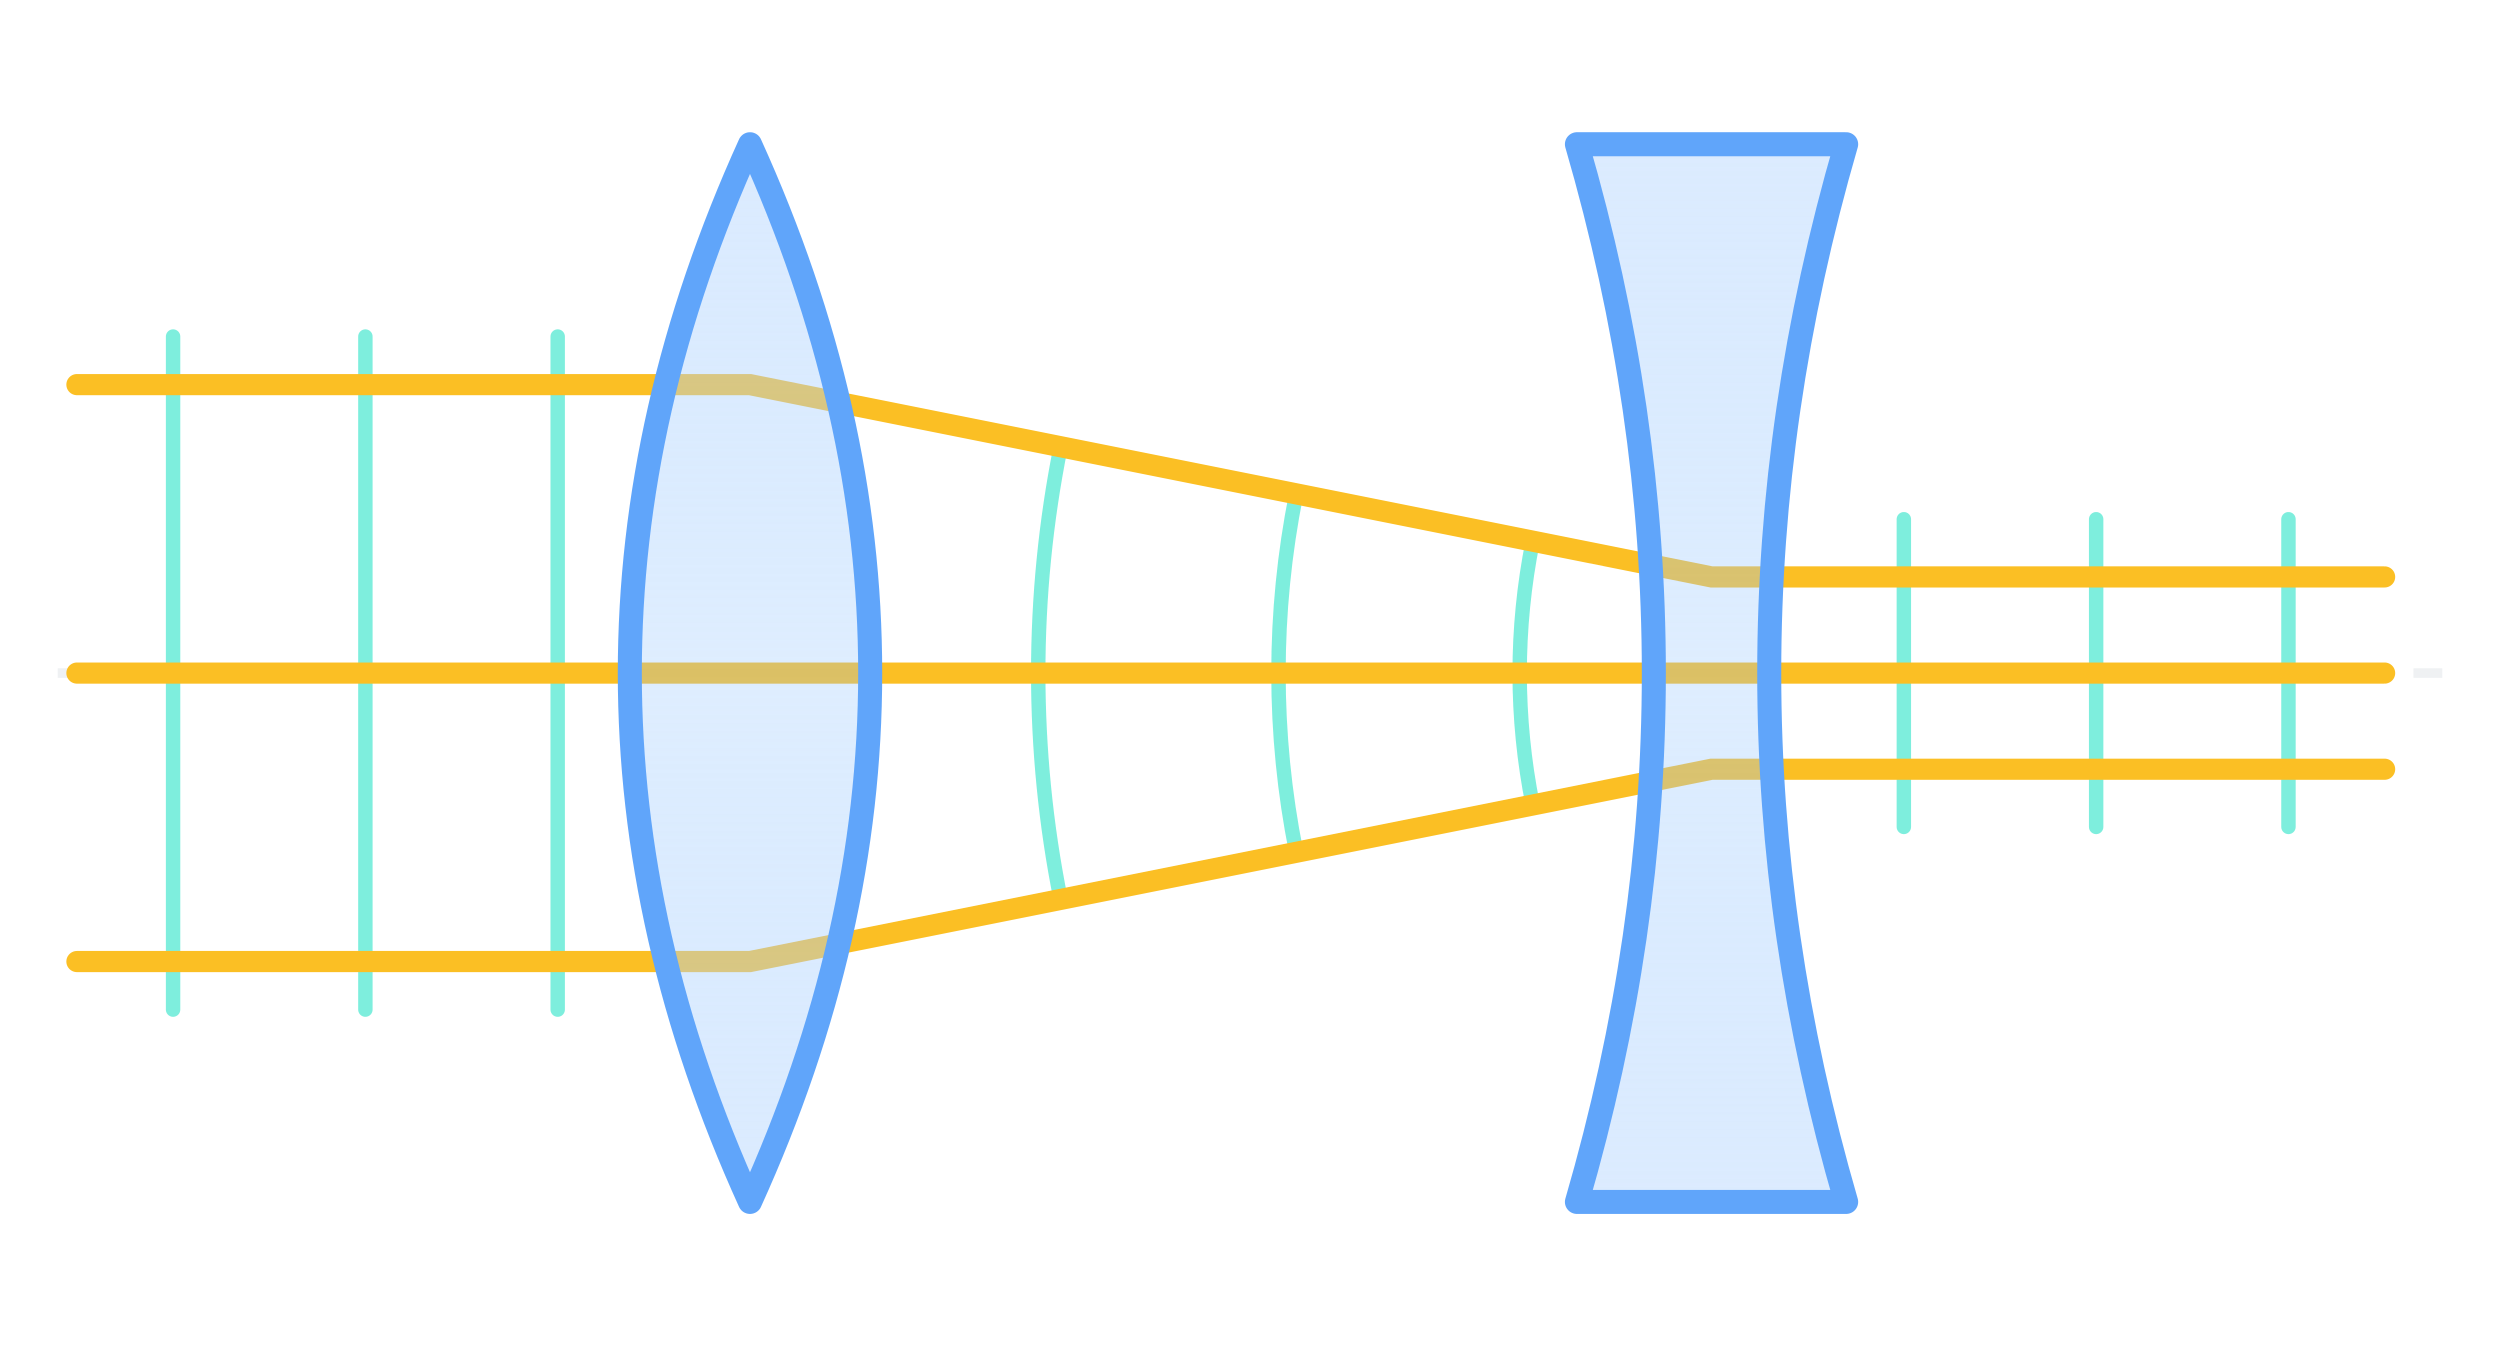
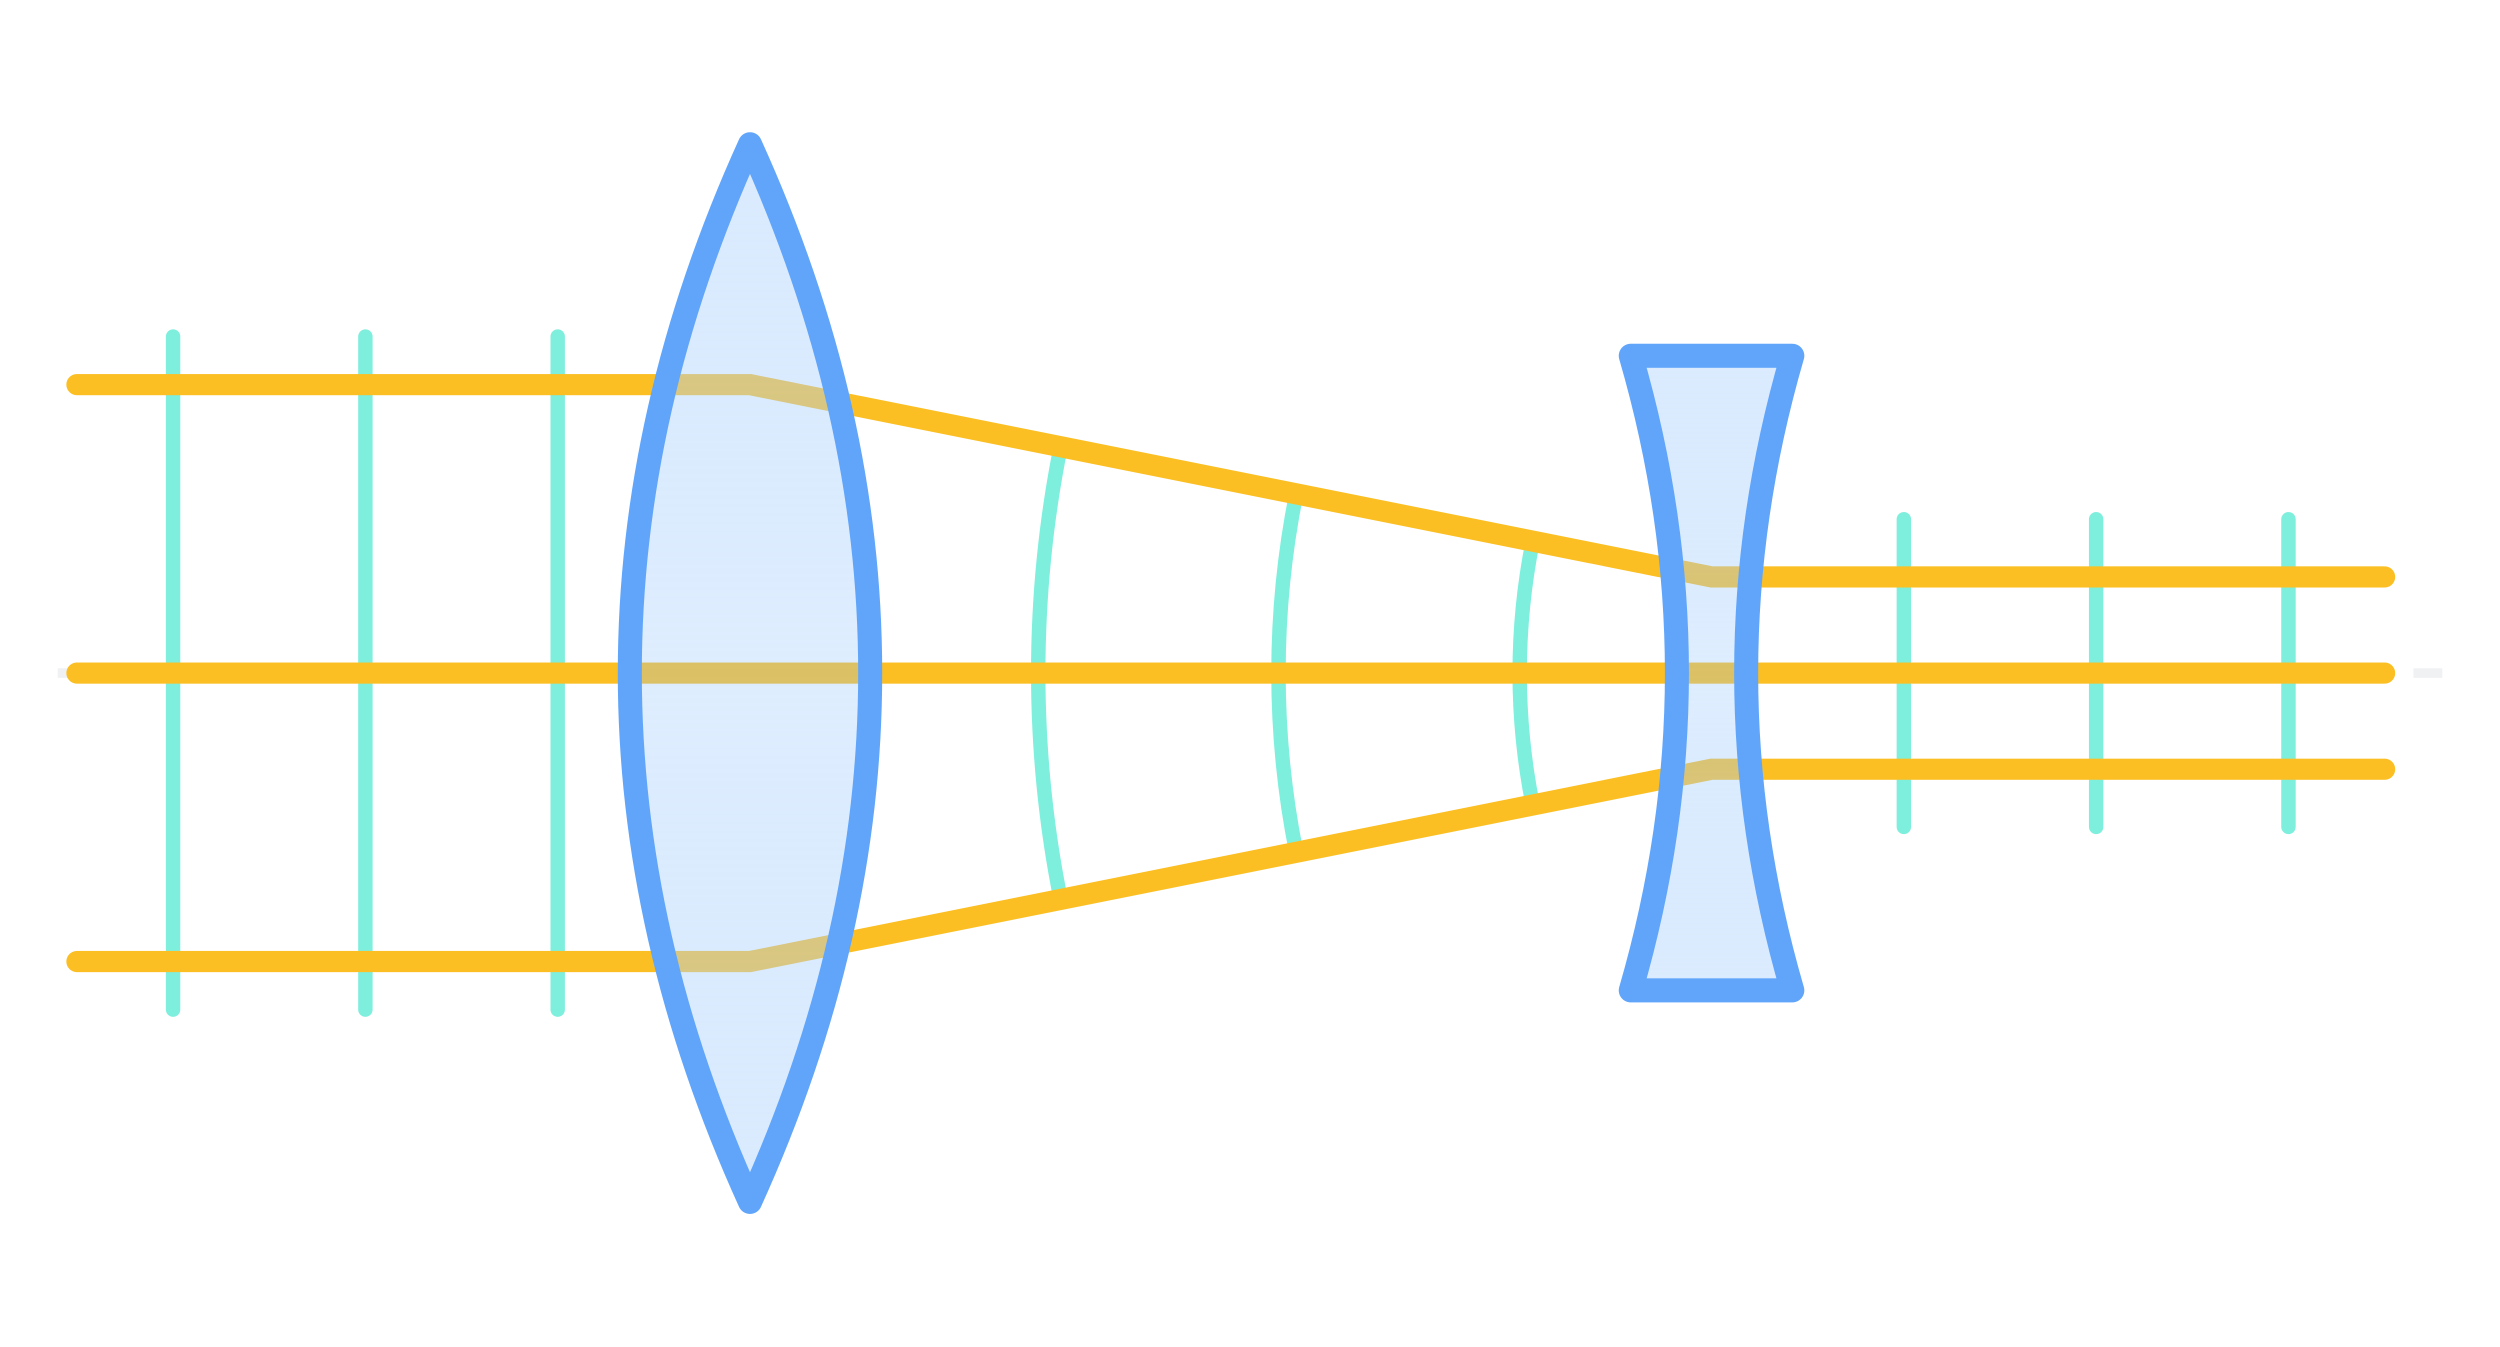
<svg xmlns="http://www.w3.org/2000/svg" viewBox="0 0 260 140" width="260" height="140" role="img" aria-labelledby="logo-title logo-description">
  <defs>
    <linearGradient id="lensGrad" x1="0%" y1="0%" x2="0%" y2="100%">
      <stop offset="0%" stop-color="#bfdbfe" stop-opacity="0.55" />
      <stop offset="50%" stop-color="#93c5fd" stop-opacity="0.30" />
      <stop offset="100%" stop-color="#bfdbfe" stop-opacity="0.55" />
    </linearGradient>
  </defs>
  <line x1="6" y1="70" x2="254" y2="70" stroke="#e5e7eb" stroke-width="1" stroke-dasharray="3 4" stroke-opacity="0.6" />
  <g stroke="#5eead4" stroke-width="1.5" stroke-linecap="round" fill="none" stroke-opacity="0.8">
    <path d="M 18 35 V 105 M 38 35 V 105 M 58 35 V 105" />
    <path d="M 110.3 46.5 A 120 120 0 0 0 110.3 93.5" />
    <path d="M 134.8 51.4 A 95 95 0 0 0 134.8 88.6" />
    <path d="M 159.4 56.3 A 70 70 0 0 0 159.4 83.7" />
    <path d="M 198 54 V 86 M 218 54 V 86 M 238 54 V 86" />
  </g>
  <g stroke="#fbbf24" stroke-width="2.2" stroke-linecap="round" fill="none">
    <path d="M 8 40 H 78 L 178 60 H 248" />
    <path d="M 8 70 H 248" />
    <path d="M 8 100 H 78 L 178 80 H 248" />
  </g>
  <g fill="url(#lensGrad)" stroke="#60a5fa" stroke-width="2.5" stroke-linejoin="round">
    <path d="M 78 15 Q 53 70 78 125 Q 103 70 78 15 Z" />
-     <path d="M 164 15 Q 180 70 164 125 H 192 Q 176 70 192 15 Z" />
+     <path d="M 169.6 37 Q 179.2 70 169.6 103 H 186.4 Q 176.8 70 186.4 37 Z" />
  </g>
</svg>
